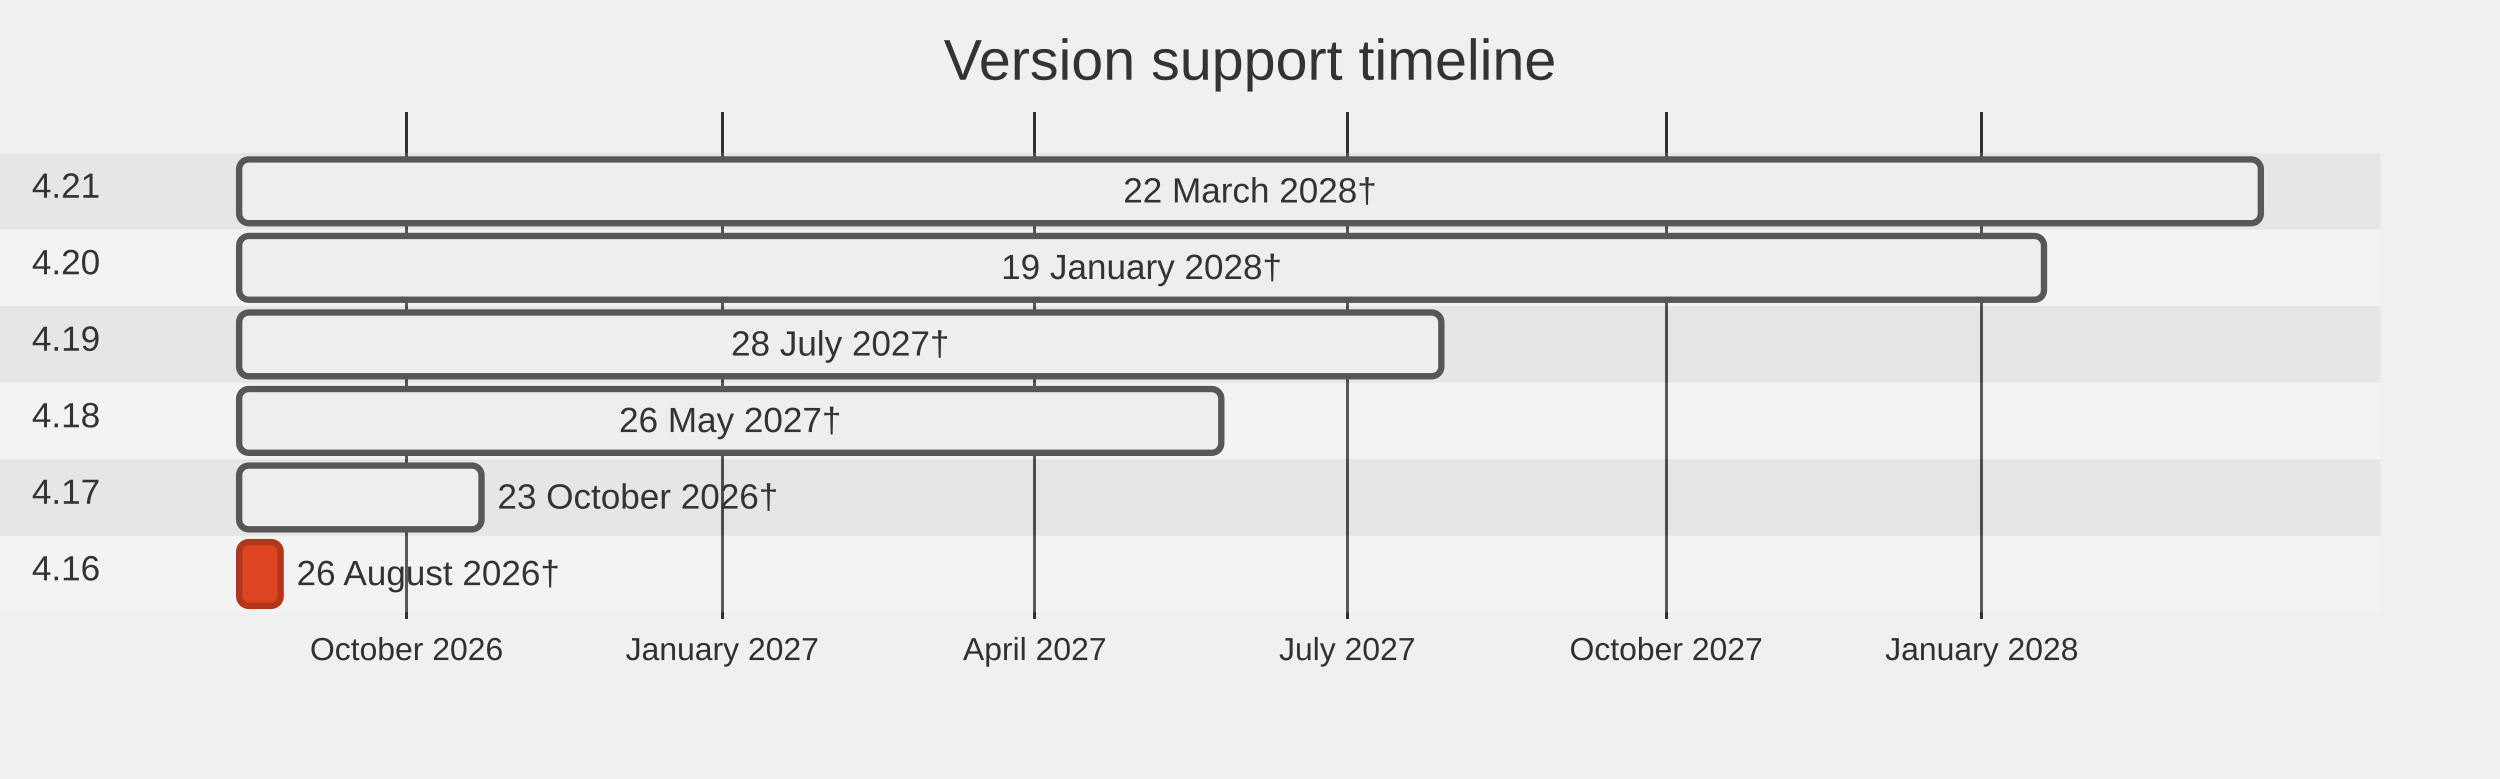
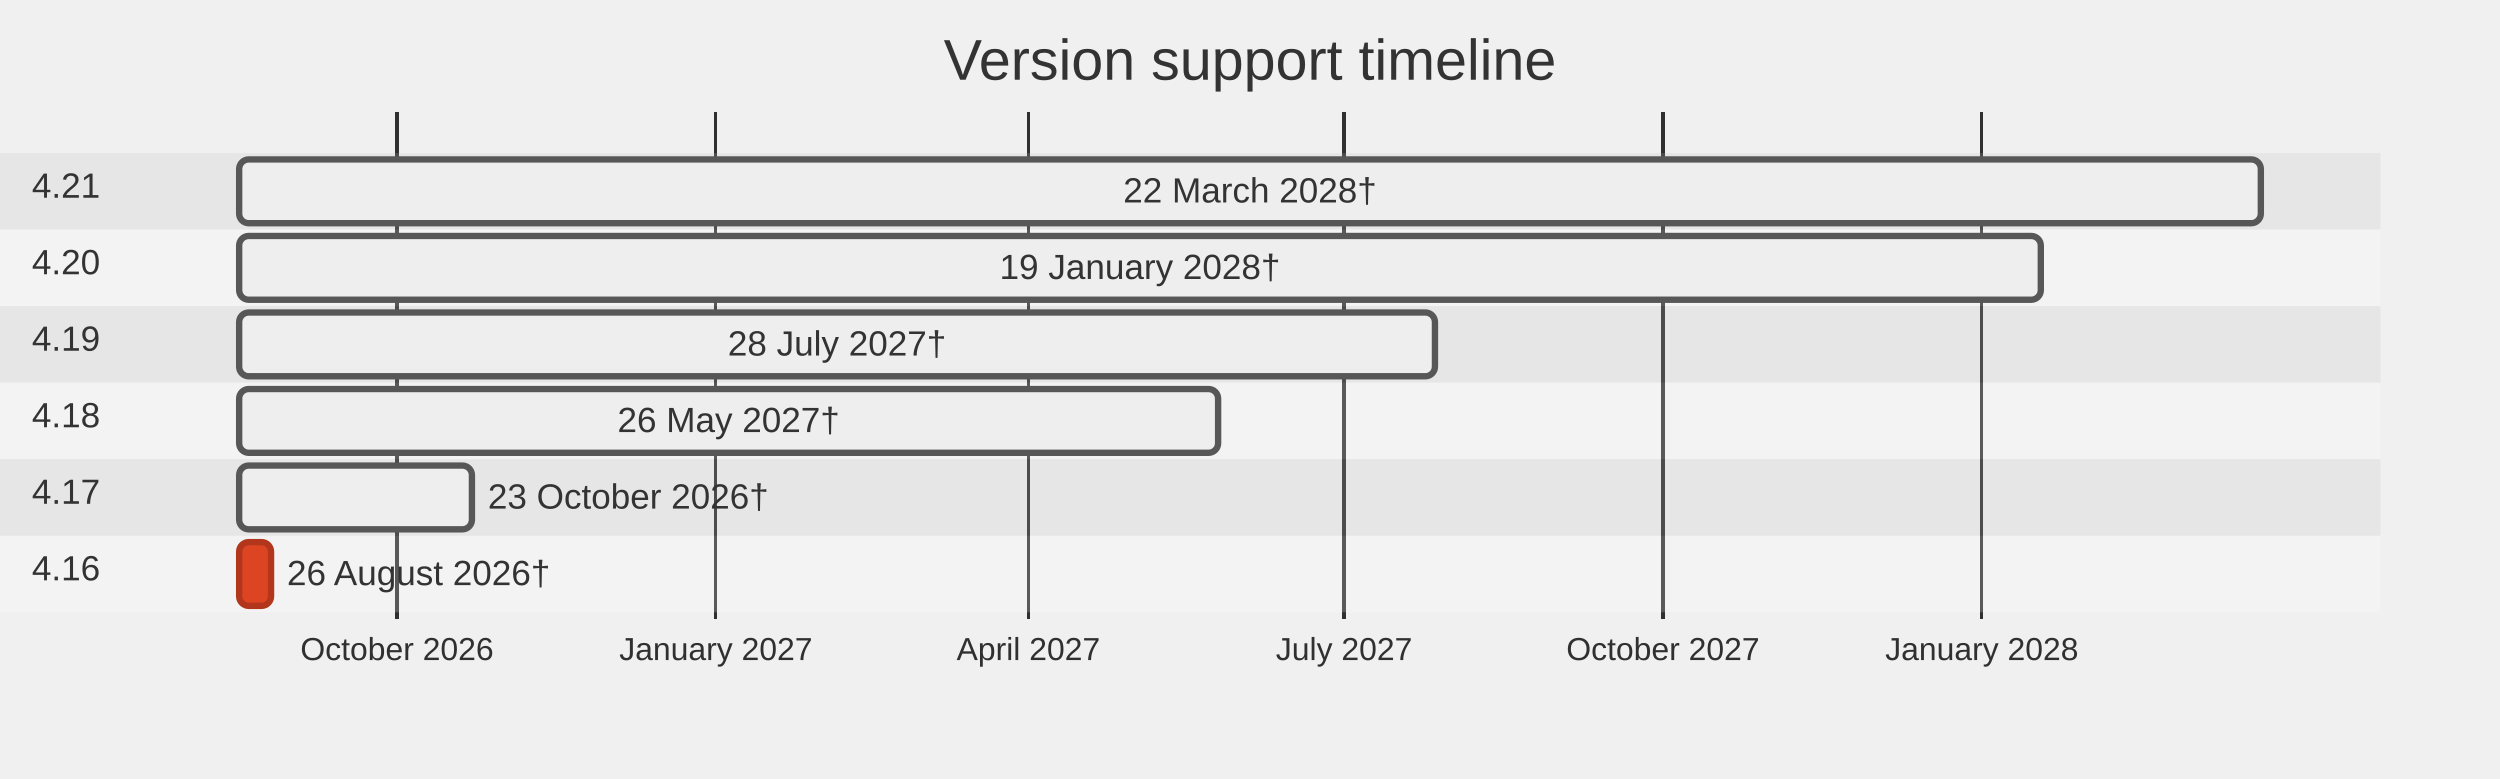
<svg xmlns="http://www.w3.org/2000/svg" id="my-svg" width="100%" viewBox="0 0 784 244" style="max-width: 784px; background-color: white;" role="graphics-document document" aria-roledescription="gantt">
  <style>#my-svg{font-family:"trebuchet ms",verdana,arial,sans-serif;font-size:16px;fill:#000000;}@keyframes edge-animation-frame{from{stroke-dashoffset:0;}}@keyframes dash{to{stroke-dashoffset:0;}}#my-svg .edge-animation-slow{stroke-dasharray:9,5!important;stroke-dashoffset:900;animation:dash 50s linear infinite;stroke-linecap:round;}#my-svg .edge-animation-fast{stroke-dasharray:9,5!important;stroke-dashoffset:900;animation:dash 20s linear infinite;stroke-linecap:round;}#my-svg .error-icon{fill:#552222;}#my-svg .error-text{fill:#552222;stroke:#552222;}#my-svg .edge-thickness-normal{stroke-width:1px;}#my-svg .edge-thickness-thick{stroke-width:3.5px;}#my-svg .edge-pattern-solid{stroke-dasharray:0;}#my-svg .edge-thickness-invisible{stroke-width:0;fill:none;}#my-svg .edge-pattern-dashed{stroke-dasharray:3;}#my-svg .edge-pattern-dotted{stroke-dasharray:2;}#my-svg .marker{fill:#666;stroke:#666;}#my-svg .marker.cross{stroke:#666;}#my-svg svg{font-family:"trebuchet ms",verdana,arial,sans-serif;font-size:16px;}#my-svg p{margin:0;}#my-svg .mermaid-main-font{font-family:"trebuchet ms",verdana,arial,sans-serif;}#my-svg .exclude-range{fill:#eeeeee;}#my-svg .section{stroke:none;opacity:0.2;}#my-svg .section0{fill:hsl(0, 0%, 73.922%);}#my-svg .section2{fill:hsl(0, 0%, 73.922%);}#my-svg .section1,#my-svg .section3{fill:white;opacity:0.2;}#my-svg .sectionTitle0{fill:#333;}#my-svg .sectionTitle1{fill:#333;}#my-svg .sectionTitle2{fill:#333;}#my-svg .sectionTitle3{fill:#333;}#my-svg .sectionTitle{text-anchor:start;font-family:"trebuchet ms",verdana,arial,sans-serif;}#my-svg .grid .tick{stroke:hsl(0, 0%, 90%);opacity:0.8;shape-rendering:crispEdges;}#my-svg .grid .tick text{font-family:"trebuchet ms",verdana,arial,sans-serif;fill:#000000;}#my-svg .grid path{stroke-width:0;}#my-svg .today{fill:none;stroke:#d42;stroke-width:2px;}#my-svg .task{stroke-width:2;}#my-svg .taskText{text-anchor:middle;font-family:"trebuchet ms",verdana,arial,sans-serif;}#my-svg .taskTextOutsideRight{fill:#333;text-anchor:start;font-family:"trebuchet ms",verdana,arial,sans-serif;}#my-svg .taskTextOutsideLeft{fill:#333;text-anchor:end;}#my-svg .task.clickable{cursor:pointer;}#my-svg .taskText.clickable{cursor:pointer;fill:#003163!important;font-weight:bold;}#my-svg .taskTextOutsideLeft.clickable{cursor:pointer;fill:#003163!important;font-weight:bold;}#my-svg .taskTextOutsideRight.clickable{cursor:pointer;fill:#003163!important;font-weight:bold;}#my-svg .taskText0,#my-svg .taskText1,#my-svg .taskText2,#my-svg .taskText3{fill:white;}#my-svg .task0,#my-svg .task1,#my-svg .task2,#my-svg .task3{fill:#707070;stroke:hsl(0, 0%, 33.922%);}#my-svg .taskTextOutside0,#my-svg .taskTextOutside2{fill:#333;}#my-svg .taskTextOutside1,#my-svg .taskTextOutside3{fill:#333;}#my-svg .active0,#my-svg .active1,#my-svg .active2,#my-svg .active3{fill:#eee;stroke:hsl(0, 0%, 33.922%);}#my-svg .activeText0,#my-svg .activeText1,#my-svg .activeText2,#my-svg .activeText3{fill:#333!important;}#my-svg .done0,#my-svg .done1,#my-svg .done2,#my-svg .done3{stroke:#666;fill:#bbb;stroke-width:2;}#my-svg .doneText0,#my-svg .doneText1,#my-svg .doneText2,#my-svg .doneText3{fill:#333!important;}#my-svg .doneText0.taskTextOutsideLeft,#my-svg .doneText0.taskTextOutsideRight,#my-svg .doneText1.taskTextOutsideLeft,#my-svg .doneText1.taskTextOutsideRight,#my-svg .doneText2.taskTextOutsideLeft,#my-svg .doneText2.taskTextOutsideRight,#my-svg .doneText3.taskTextOutsideLeft,#my-svg .doneText3.taskTextOutsideRight{fill:#333!important;}#my-svg .crit0,#my-svg .crit1,#my-svg .crit2,#my-svg .crit3{stroke:hsl(10.909, 73.333%, 40%);fill:#d42;stroke-width:2;}#my-svg .activeCrit0,#my-svg .activeCrit1,#my-svg .activeCrit2,#my-svg .activeCrit3{stroke:hsl(10.909, 73.333%, 40%);fill:#eee;stroke-width:2;}#my-svg .doneCrit0,#my-svg .doneCrit1,#my-svg .doneCrit2,#my-svg .doneCrit3{stroke:hsl(10.909, 73.333%, 40%);fill:#bbb;stroke-width:2;cursor:pointer;shape-rendering:crispEdges;}#my-svg .milestone{transform:rotate(45deg) scale(0.8,0.8);}#my-svg .milestoneText{font-style:italic;}#my-svg .doneCritText0,#my-svg .doneCritText1,#my-svg .doneCritText2,#my-svg .doneCritText3{fill:#333!important;}#my-svg .doneCritText0.taskTextOutsideLeft,#my-svg .doneCritText0.taskTextOutsideRight,#my-svg .doneCritText1.taskTextOutsideLeft,#my-svg .doneCritText1.taskTextOutsideRight,#my-svg .doneCritText2.taskTextOutsideLeft,#my-svg .doneCritText2.taskTextOutsideRight,#my-svg .doneCritText3.taskTextOutsideLeft,#my-svg .doneCritText3.taskTextOutsideRight{fill:#333!important;}#my-svg .vert{stroke:#d42;}#my-svg .vertText{font-size:15px;text-anchor:middle;fill:#d42!important;}#my-svg .activeCritText0,#my-svg .activeCritText1,#my-svg .activeCritText2,#my-svg .activeCritText3{fill:#333!important;}#my-svg .titleText{text-anchor:middle;font-size:18px;fill:#333;font-family:"trebuchet ms",verdana,arial,sans-serif;}#my-svg .node .neo-node{stroke:#999;}#my-svg [data-look="neo"].node rect,#my-svg [data-look="neo"].cluster rect,#my-svg [data-look="neo"].node polygon{stroke:url(#my-svg-gradient);filter:drop-shadow( 1px 2px 2px rgba(185,185,185,1));}#my-svg [data-look="neo"].swimlane.cluster rect{filter:none;}#my-svg [data-look="neo"].node path{stroke:url(#my-svg-gradient);stroke-width:1px;}#my-svg [data-look="neo"].node .outer-path{filter:drop-shadow( 1px 2px 2px rgba(185,185,185,1));}#my-svg [data-look="neo"].node .neo-line path{stroke:#999;filter:none;}#my-svg [data-look="neo"].node circle{stroke:url(#my-svg-gradient);filter:drop-shadow( 1px 2px 2px rgba(185,185,185,1));}#my-svg [data-look="neo"].node circle .state-start{fill:#000000;}#my-svg [data-look="neo"].icon-shape .icon{fill:url(#my-svg-gradient);filter:drop-shadow( 1px 2px 2px rgba(185,185,185,1));}#my-svg [data-look="neo"].icon-shape .icon-neo path{stroke:url(#my-svg-gradient);filter:drop-shadow( 1px 2px 2px rgba(185,185,185,1));}#my-svg :root{--mermaid-font-family:"trebuchet ms",verdana,arial,sans-serif;}</style>
  <g />
  <g class="grid" transform="translate(75, 194)" fill="none" font-size="10" font-family="sans-serif" text-anchor="middle">
    <path class="domain" stroke="currentColor" d="M0.5,-159V0.5H634.5V-159" />
-     <g class="tick" opacity="1" transform="translate(52.5,0)">
+     <g class="tick" opacity="1" transform="translate(49.5,0)">
      <line stroke="currentColor" y2="-159" />
      <text fill="#000" y="3" dy="1em" stroke="none" font-size="10" style="text-anchor: middle;"> October 2026</text>
    </g>
-     <g class="tick" opacity="1" transform="translate(151.5,0)">
+     <g class="tick" opacity="1" transform="translate(149.5,0)">
      <line stroke="currentColor" y2="-159" />
      <text fill="#000" y="3" dy="1em" stroke="none" font-size="10" style="text-anchor: middle;"> January 2027</text>
    </g>
-     <g class="tick" opacity="1" transform="translate(249.5,0)">
+     <g class="tick" opacity="1" transform="translate(247.5,0)">
      <line stroke="currentColor" y2="-159" />
      <text fill="#000" y="3" dy="1em" stroke="none" font-size="10" style="text-anchor: middle;"> April 2027</text>
    </g>
-     <g class="tick" opacity="1" transform="translate(347.5,0)">
+     <g class="tick" opacity="1" transform="translate(346.5,0)">
      <line stroke="currentColor" y2="-159" />
      <text fill="#000" y="3" dy="1em" stroke="none" font-size="10" style="text-anchor: middle;"> July 2027</text>
    </g>
-     <g class="tick" opacity="1" transform="translate(447.5,0)">
+     <g class="tick" opacity="1" transform="translate(446.5,0)">
      <line stroke="currentColor" y2="-159" />
      <text fill="#000" y="3" dy="1em" stroke="none" font-size="10" style="text-anchor: middle;"> October 2027</text>
    </g>
    <g class="tick" opacity="1" transform="translate(546.5,0)">
      <line stroke="currentColor" y2="-159" />
      <text fill="#000" y="3" dy="1em" stroke="none" font-size="10" style="text-anchor: middle;"> January 2028</text>
    </g>
  </g>
  <g>
    <rect x="0" y="48" width="746.5" height="24" class="section section0" />
    <rect x="0" y="72" width="746.5" height="24" class="section section1" />
    <rect x="0" y="96" width="746.5" height="24" class="section section2" />
    <rect x="0" y="120" width="746.5" height="24" class="section section3" />
    <rect x="0" y="144" width="746.5" height="24" class="section section0" />
    <rect x="0" y="168" width="746.5" height="24" class="section section1" />
  </g>
  <g>
    <rect id="my-svg-task1" rx="3" ry="3" x="75" y="50" width="634" height="20" transform-origin="392px 60px" class="task active0" />
-     <rect id="my-svg-task2" rx="3" ry="3" x="75" y="74" width="566" height="20" transform-origin="358px 84px" class="task active1" />
-     <rect id="my-svg-task3" rx="3" ry="3" x="75" y="98" width="377" height="20" transform-origin="263.5px 108px" class="task active2" />
-     <rect id="my-svg-task4" rx="3" ry="3" x="75" y="122" width="308" height="20" transform-origin="229px 132px" class="task active3" />
-     <rect id="my-svg-task5" rx="3" ry="3" x="75" y="146" width="76" height="20" transform-origin="113px 156px" class="task active0" />
-     <rect id="my-svg-task6" rx="3" ry="3" x="75" y="170" width="13" height="20" transform-origin="81.5px 180px" class="task crit1" />
+     <rect id="my-svg-task2" rx="3" ry="3" x="75" y="74" width="565" height="20" transform-origin="357.5px 84px" class="task active1" />
+     <rect id="my-svg-task3" rx="3" ry="3" x="75" y="98" width="375" height="20" transform-origin="262.5px 108px" class="task active2" />
+     <rect id="my-svg-task4" rx="3" ry="3" x="75" y="122" width="307" height="20" transform-origin="228.5px 132px" class="task active3" />
+     <rect id="my-svg-task5" rx="3" ry="3" x="75" y="146" width="73" height="20" transform-origin="111.5px 156px" class="task active0" />
+     <rect id="my-svg-task6" rx="3" ry="3" x="75" y="170" width="10" height="20" transform-origin="80px 180px" class="task crit1" />
    <text id="my-svg-task1-text" font-size="11" x="392" y="63.5" class="taskText taskText0 activeText0 width-88.51611328125">22 March 2028†      </text>
-     <text id="my-svg-task2-text" font-size="11" x="358" y="87.5" class="taskText taskText1 activeText1 width-96.685546875">19 January 2028†    </text>
-     <text id="my-svg-task3-text" font-size="11" x="263.5" y="111.5" class="taskText taskText2 activeText2 width-74.76611328125">28 July 2027†       </text>
-     <text id="my-svg-task4-text" font-size="11" x="229" y="135.5" class="taskText taskText3 activeText3 width-77.7255859375">26 May 2027†        </text>
-     <text id="my-svg-task5-text" font-size="11" x="156" y="159.5" class="taskTextOutsideRight taskTextOutside0 activeText0 width-99.005859375">23 October 2026†    </text>
-     <text id="my-svg-task6-text" font-size="11" x="93" y="183.5" class="taskTextOutsideRight taskTextOutside1  critText1 width-93.47900390625">26 August 2026†     </text>
+     <text id="my-svg-task2-text" font-size="11" x="357.5" y="87.5" class="taskText taskText1 activeText1 width-96.685546875">19 January 2028†    </text>
+     <text id="my-svg-task3-text" font-size="11" x="262.5" y="111.5" class="taskText taskText2 activeText2 width-74.76611328125">28 July 2027†       </text>
+     <text id="my-svg-task4-text" font-size="11" x="228.5" y="135.5" class="taskText taskText3 activeText3 width-77.7255859375">26 May 2027†        </text>
+     <text id="my-svg-task5-text" font-size="11" x="153" y="159.5" class="taskTextOutsideRight taskTextOutside0 activeText0 width-99.005859375">23 October 2026†    </text>
+     <text id="my-svg-task6-text" font-size="11" x="90" y="183.5" class="taskTextOutsideRight taskTextOutside1  critText1 width-93.47900390625">26 August 2026†     </text>
  </g>
  <g>
    <text dy="0em" x="10" y="62" font-size="11" class="sectionTitle sectionTitle0">
      <tspan alignment-baseline="central" x="10">4.21</tspan>
    </text>
    <text dy="0em" x="10" y="86" font-size="11" class="sectionTitle sectionTitle1">
      <tspan alignment-baseline="central" x="10">4.20</tspan>
    </text>
    <text dy="0em" x="10" y="110" font-size="11" class="sectionTitle sectionTitle2">
      <tspan alignment-baseline="central" x="10">4.19</tspan>
    </text>
    <text dy="0em" x="10" y="134" font-size="11" class="sectionTitle sectionTitle3">
      <tspan alignment-baseline="central" x="10">4.18</tspan>
    </text>
    <text dy="0em" x="10" y="158" font-size="11" class="sectionTitle sectionTitle0">
      <tspan alignment-baseline="central" x="10">4.17</tspan>
    </text>
    <text dy="0em" x="10" y="182" font-size="11" class="sectionTitle sectionTitle1">
      <tspan alignment-baseline="central" x="10">4.16</tspan>
    </text>
  </g>
  <text x="392" y="25" class="titleText">Version support timeline</text>
</svg>
